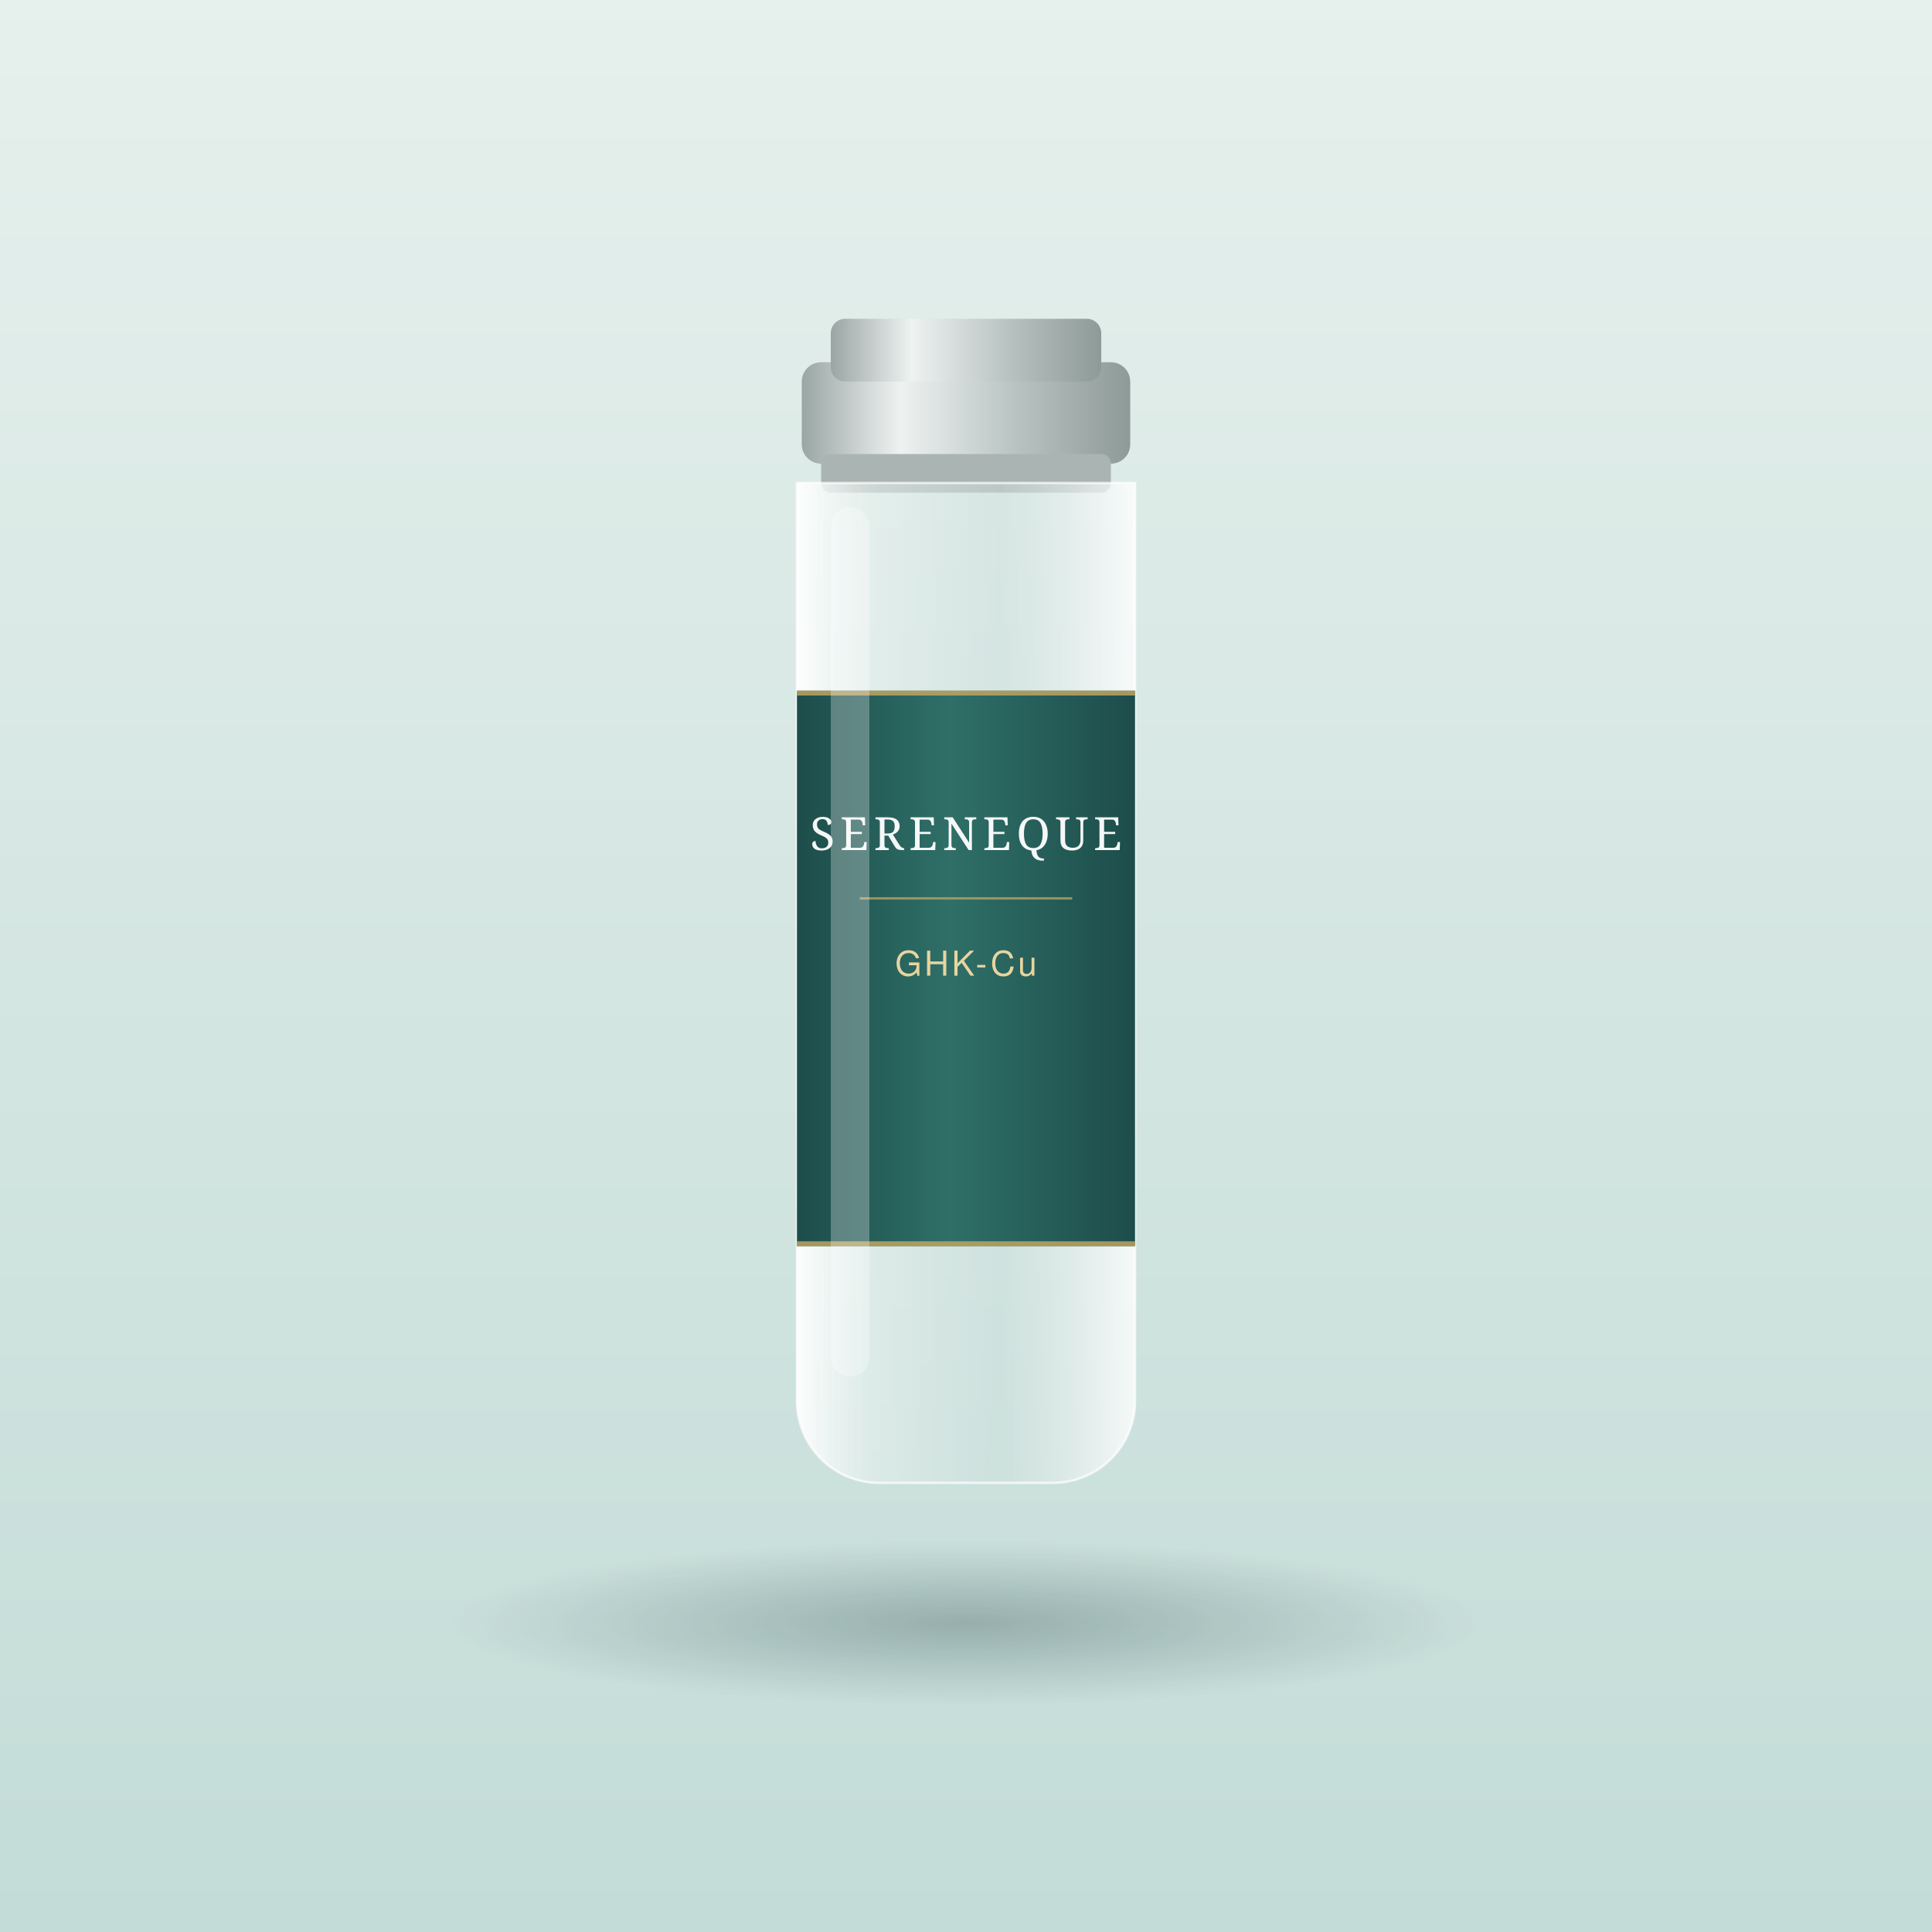
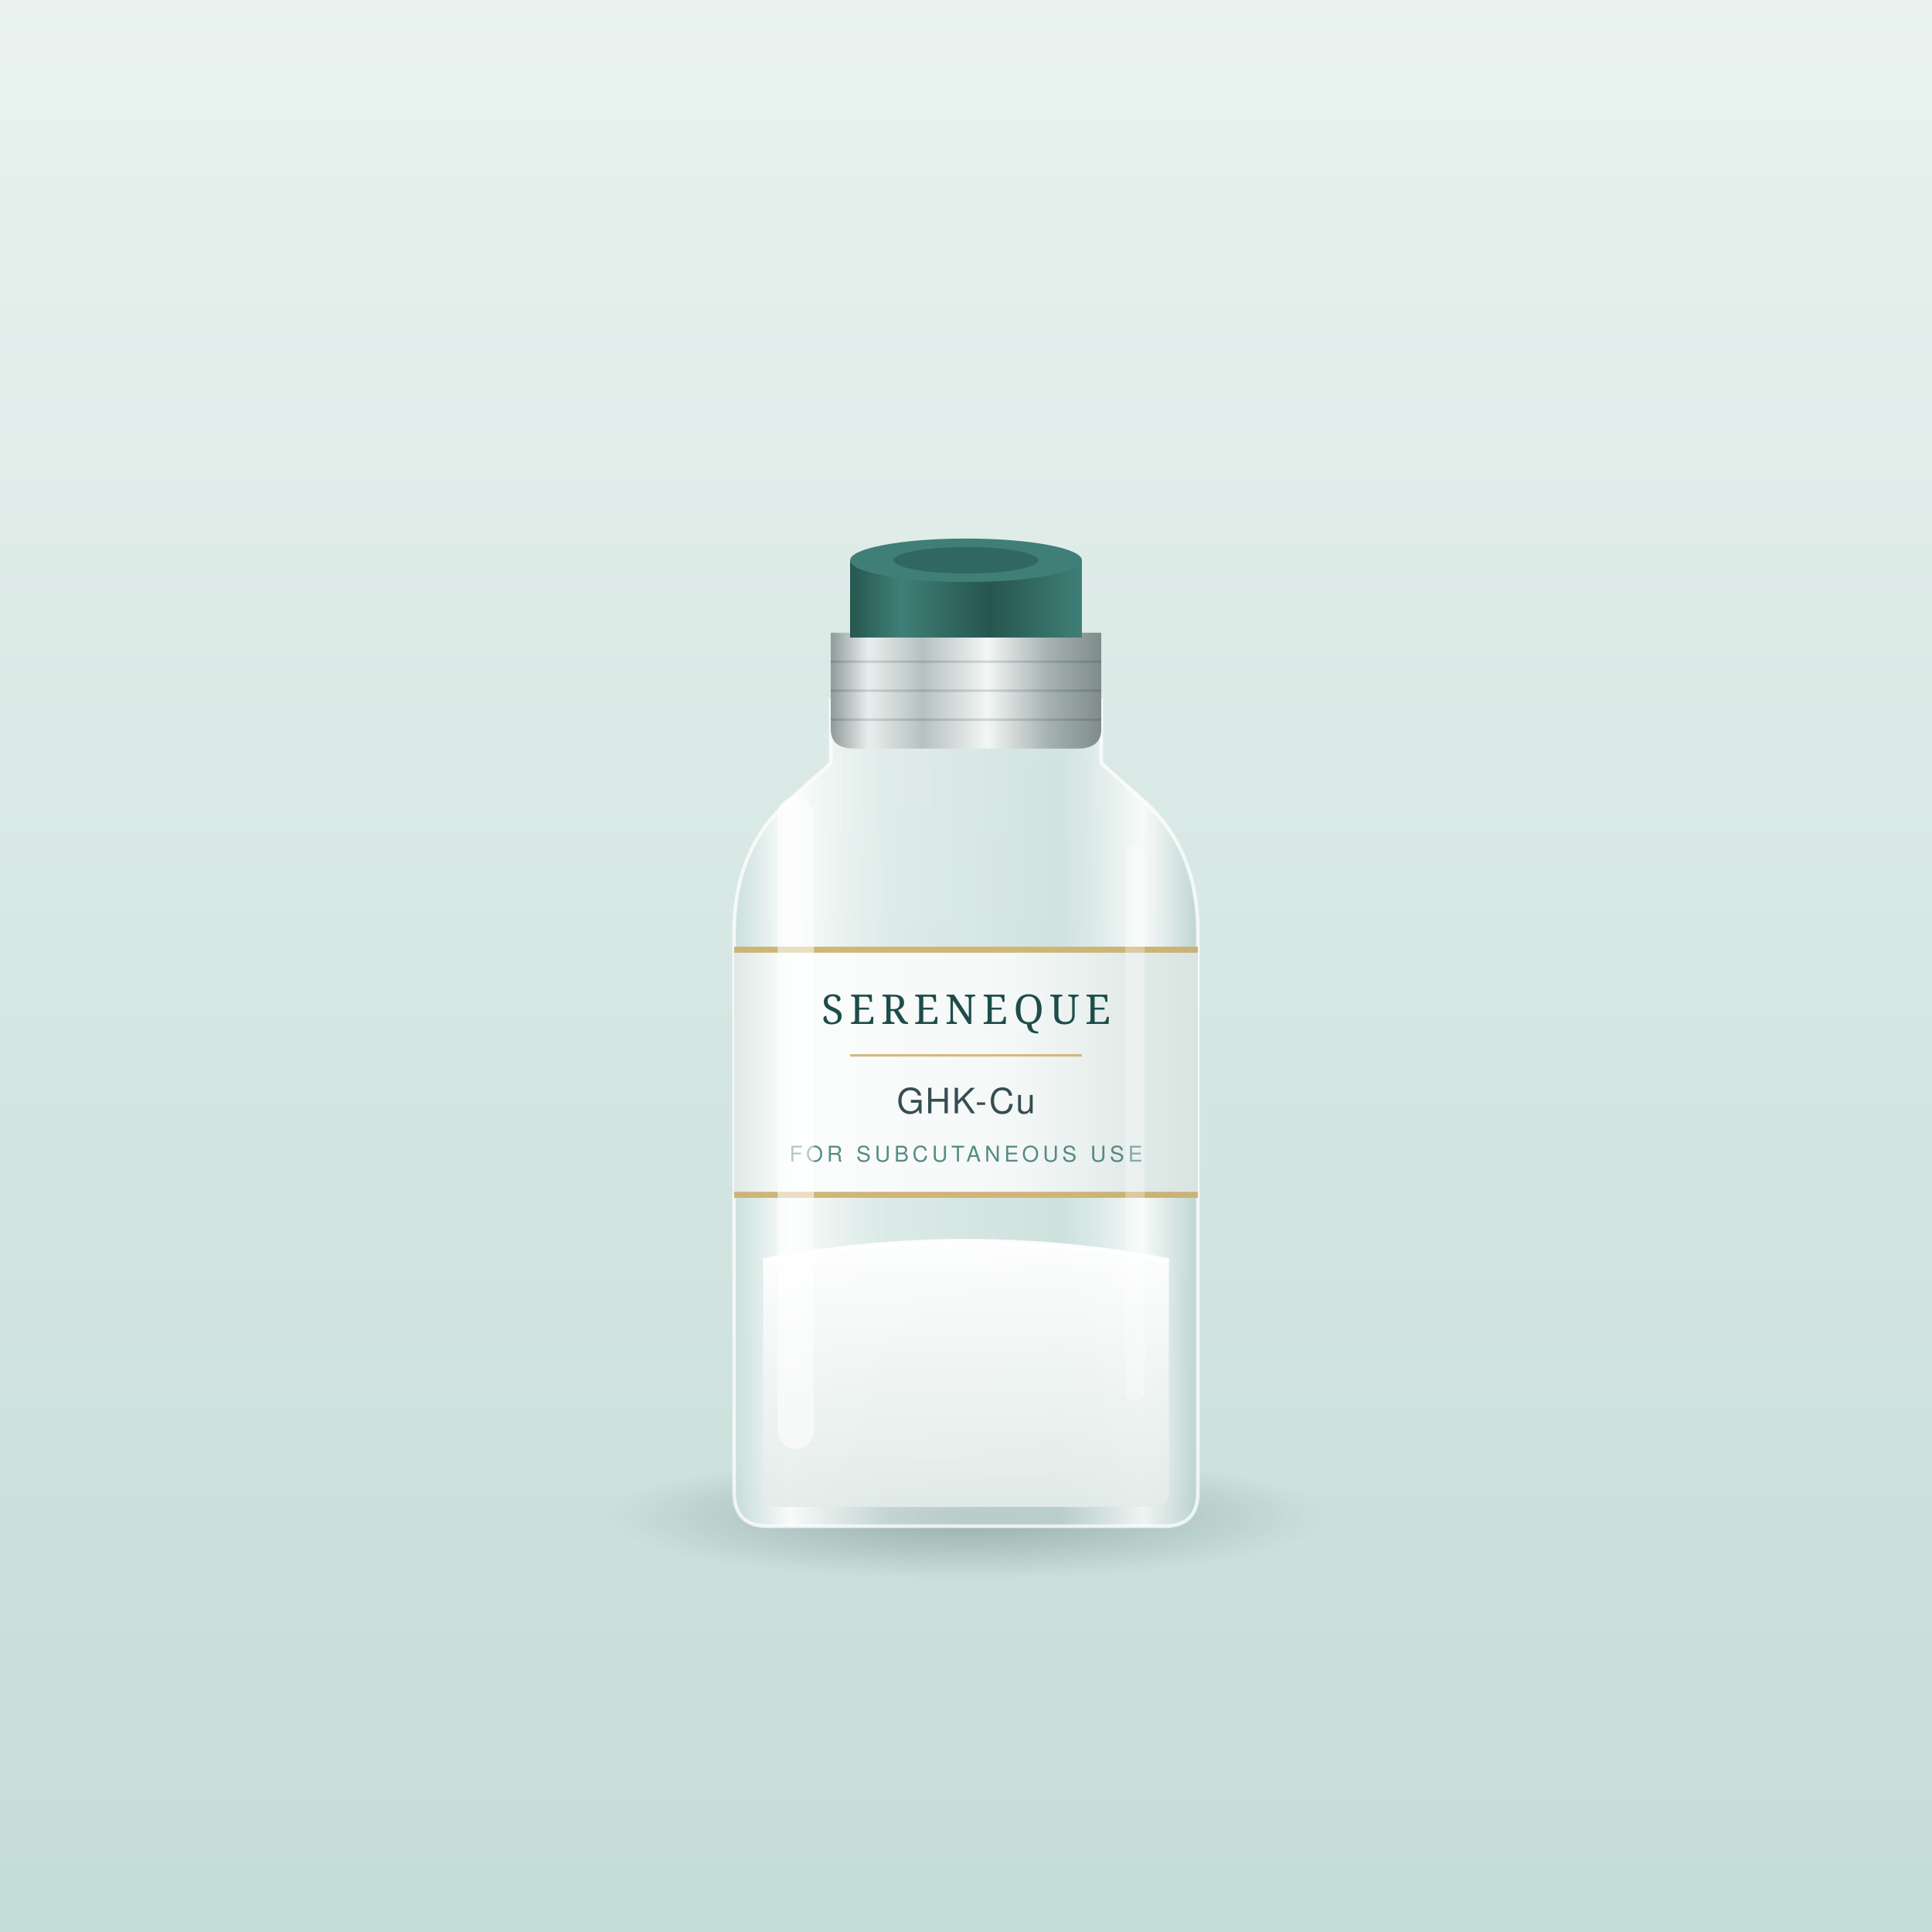
<svg xmlns="http://www.w3.org/2000/svg" viewBox="0 0 800 800" width="800" height="800">
  <defs>
    <linearGradient id="bg" x1="0" y1="0" x2="0" y2="1">
-       <stop offset="0%" stop-color="#e6f0ed" />
-       <stop offset="100%" stop-color="#c3dcd7" />
+       <stop offset="0%" stop-color="#e9f2ef" />
+       <stop offset="100%" stop-color="#c4dcd7" />
    </linearGradient>
    <linearGradient id="glass" x1="0" y1="0" x2="1" y2="0">
-       <stop offset="0%" stop-color="#ffffff" stop-opacity=".95" />
-       <stop offset="22%" stop-color="#e9f2f0" stop-opacity=".55" />
-       <stop offset="60%" stop-color="#cfe0dd" stop-opacity=".45" />
-       <stop offset="100%" stop-color="#ffffff" stop-opacity=".8" />
+       <stop offset="0%" stop-color="#c8dedb" stop-opacity=".85" />
+       <stop offset="12%" stop-color="#ffffff" stop-opacity=".92" />
+       <stop offset="34%" stop-color="#e4efed" stop-opacity=".5" />
+       <stop offset="70%" stop-color="#cadedb" stop-opacity=".55" />
+       <stop offset="88%" stop-color="#ffffff" stop-opacity=".8" />
+       <stop offset="100%" stop-color="#b9d2ce" stop-opacity=".85" />
    </linearGradient>
-     <linearGradient id="label" x1="0" y1="0" x2="1" y2="0">
-       <stop offset="0%" stop-color="#1d4d4a" />
-       <stop offset="45%" stop-color="#2f6f68" />
-       <stop offset="100%" stop-color="#1d4d4a" />
+     <linearGradient id="alu" x1="0" y1="0" x2="1" y2="0">
+       <stop offset="0%" stop-color="#8f9b99" />
+       <stop offset="14%" stop-color="#e8eeed" />
+       <stop offset="34%" stop-color="#b6c1bf" />
+       <stop offset="58%" stop-color="#f2f6f5" />
+       <stop offset="80%" stop-color="#a7b3b1" />
+       <stop offset="100%" stop-color="#7f8c8a" />
    </linearGradient>
    <linearGradient id="cap" x1="0" y1="0" x2="1" y2="0">
-       <stop offset="0%" stop-color="#9aa6a4" />
-       <stop offset="30%" stop-color="#eef2f1" />
-       <stop offset="65%" stop-color="#b9c4c2" />
-       <stop offset="100%" stop-color="#8e9a98" />
+       <stop offset="0%" stop-color="#26564f" />
+       <stop offset="22%" stop-color="#3f7f77" />
+       <stop offset="60%" stop-color="#26564f" />
+       <stop offset="100%" stop-color="#3f7f77" />
    </linearGradient>
-     <linearGradient id="gold" x1="0" y1="0" x2="1" y2="1">
-       <stop offset="0%" stop-color="#e8d4a0" />
-       <stop offset="100%" stop-color="#c9a961" />
+     <linearGradient id="lab" x1="0" y1="0" x2="1" y2="0">
+       <stop offset="0%" stop-color="#dfe9e6" />
+       <stop offset="12%" stop-color="#fbfdfc" />
+       <stop offset="60%" stop-color="#f4f8f7" />
+       <stop offset="100%" stop-color="#d8e4e1" />
    </linearGradient>
-     <radialGradient id="shadow" cx="50%" cy="50%" r="50%">
-       <stop offset="0%" stop-color="#143035" stop-opacity=".28" />
+     <linearGradient id="powder" x1="0" y1="0" x2="0" y2="1">
+       <stop offset="0%" stop-color="#ffffff" stop-opacity=".95" />
+       <stop offset="100%" stop-color="#e3ece9" stop-opacity=".9" />
+     </linearGradient>
+     <radialGradient id="sh" cx="50%" cy="50%" r="50%">
+       <stop offset="0%" stop-color="#143035" stop-opacity=".3" />
      <stop offset="100%" stop-color="#143035" stop-opacity="0" />
    </radialGradient>
  </defs>
  <rect width="800" height="800" fill="url(#bg)" />
-   <ellipse cx="400" cy="672" rx="215" ry="34" fill="url(#shadow)" />
-   <g>
-     <rect x="332" y="150" width="136" height="42" rx="8" fill="url(#cap)" />
-     <rect x="344" y="132" width="112" height="26" rx="6" fill="url(#cap)" />
-     <rect x="340" y="188" width="120" height="16" rx="4" fill="#aab5b3" />
-     <path d="M330 200 h140 v380 a34 34 0 0 1 -34 34 h-72 a34 34 0 0 1 -34 -34 z" fill="url(#glass)" stroke="#ffffff" stroke-opacity=".7" />
-     <rect x="330" y="286" width="140" height="230" fill="url(#label)" />
-     <rect x="330" y="286" width="140" height="2" fill="#c9a961" fill-opacity=".8" />
-     <rect x="330" y="514" width="140" height="2" fill="#c9a961" fill-opacity=".8" />
-     <text x="400" y="352" text-anchor="middle" font-family="Georgia,serif" font-size="19.0" letter-spacing="2.1" fill="#ffffff" fill-opacity=".95">SERENEQUE</text>
-     <line x1="356" y1="372" x2="444" y2="372" stroke="#c9a961" stroke-opacity=".7" stroke-width="1" />
-     <text x="400" y="404" text-anchor="middle" font-family="Helvetica,Arial,sans-serif" font-size="14.2" letter-spacing="1.1" fill="#e8d4a0">GHK-Cu</text>
-     <rect x="344" y="210" width="16" height="360" rx="8" fill="#ffffff" fill-opacity=".28" />
+   <ellipse cx="400" cy="628" rx="150" ry="26" fill="url(#sh)" />
+   <path d="M304 618 v-232 q0 -34 22 -54 l18 -16 v-26 h112 v26 l18 16 q22 20 22 54 v232 q0 14 -14 14 h-164 q-14 0 -14 -14 z" fill="url(#glass)" stroke="#ffffff" stroke-opacity=".75" stroke-width="1.5" />
+   <path d="M316 618 v-96 q84 -16 168 0 v96 q0 6 -8 6 h-152 q-8 0 -8 -6 z" fill="url(#powder)" />
+   <path d="M316 522 q84 -16 168 0" fill="none" stroke="#ffffff" stroke-opacity=".9" stroke-width="2" />
+   <rect x="304" y="392" width="192" height="104" fill="url(#lab)" />
+   <rect x="304" y="392" width="192" height="2.5" fill="#c9a961" fill-opacity=".85" />
+   <rect x="304" y="493.5" width="192" height="2.5" fill="#c9a961" fill-opacity=".85" />
+   <text x="400" y="424" text-anchor="middle" font-family="Georgia,serif" font-size="17" letter-spacing="2.4" fill="#1d4d4a">SERENEQUE</text>
+   <line x1="352" y1="437" x2="448" y2="437" stroke="#c9a961" stroke-opacity=".8" stroke-width="1" />
+   <text x="400" y="461" text-anchor="middle" font-family="Helvetica,Arial,sans-serif" font-size="14.5" letter-spacing=".6" fill="#143035" fill-opacity=".85">GHK-Cu</text>
+   <text x="400" y="481" text-anchor="middle" font-family="Helvetica,Arial,sans-serif" font-size="9" letter-spacing="1.6" fill="#2f6f68" fill-opacity=".8">FOR SUBCUTANEOUS USE</text>
+   <rect x="352" y="266" width="96" height="34" rx="4" fill="#5d6a68" />
+   <path d="M344 262 h112 v40 q0 8 -10 8 h-92 q-10 0 -10 -8 z" fill="url(#alu)" />
+   <g stroke="#143035" stroke-opacity=".16" stroke-width="1">
+     <line x1="344" y1="274" x2="456" y2="274" />
+     <line x1="344" y1="286" x2="456" y2="286" />
+     <line x1="344" y1="298" x2="456" y2="298" />
  </g>
+   <path d="M352 232 h96 v32 h-96 z" fill="url(#cap)" />
+   <ellipse cx="400" cy="232" rx="48" ry="9" fill="#3f7f77" />
+   <ellipse cx="400" cy="232" rx="30" ry="5.5" fill="#26564f" fill-opacity=".55" />
+   <rect x="322" y="330" width="15" height="270" rx="7.5" fill="#ffffff" fill-opacity=".55" />
+   <rect x="466" y="350" width="8" height="230" rx="4" fill="#ffffff" fill-opacity=".3" />
</svg>
